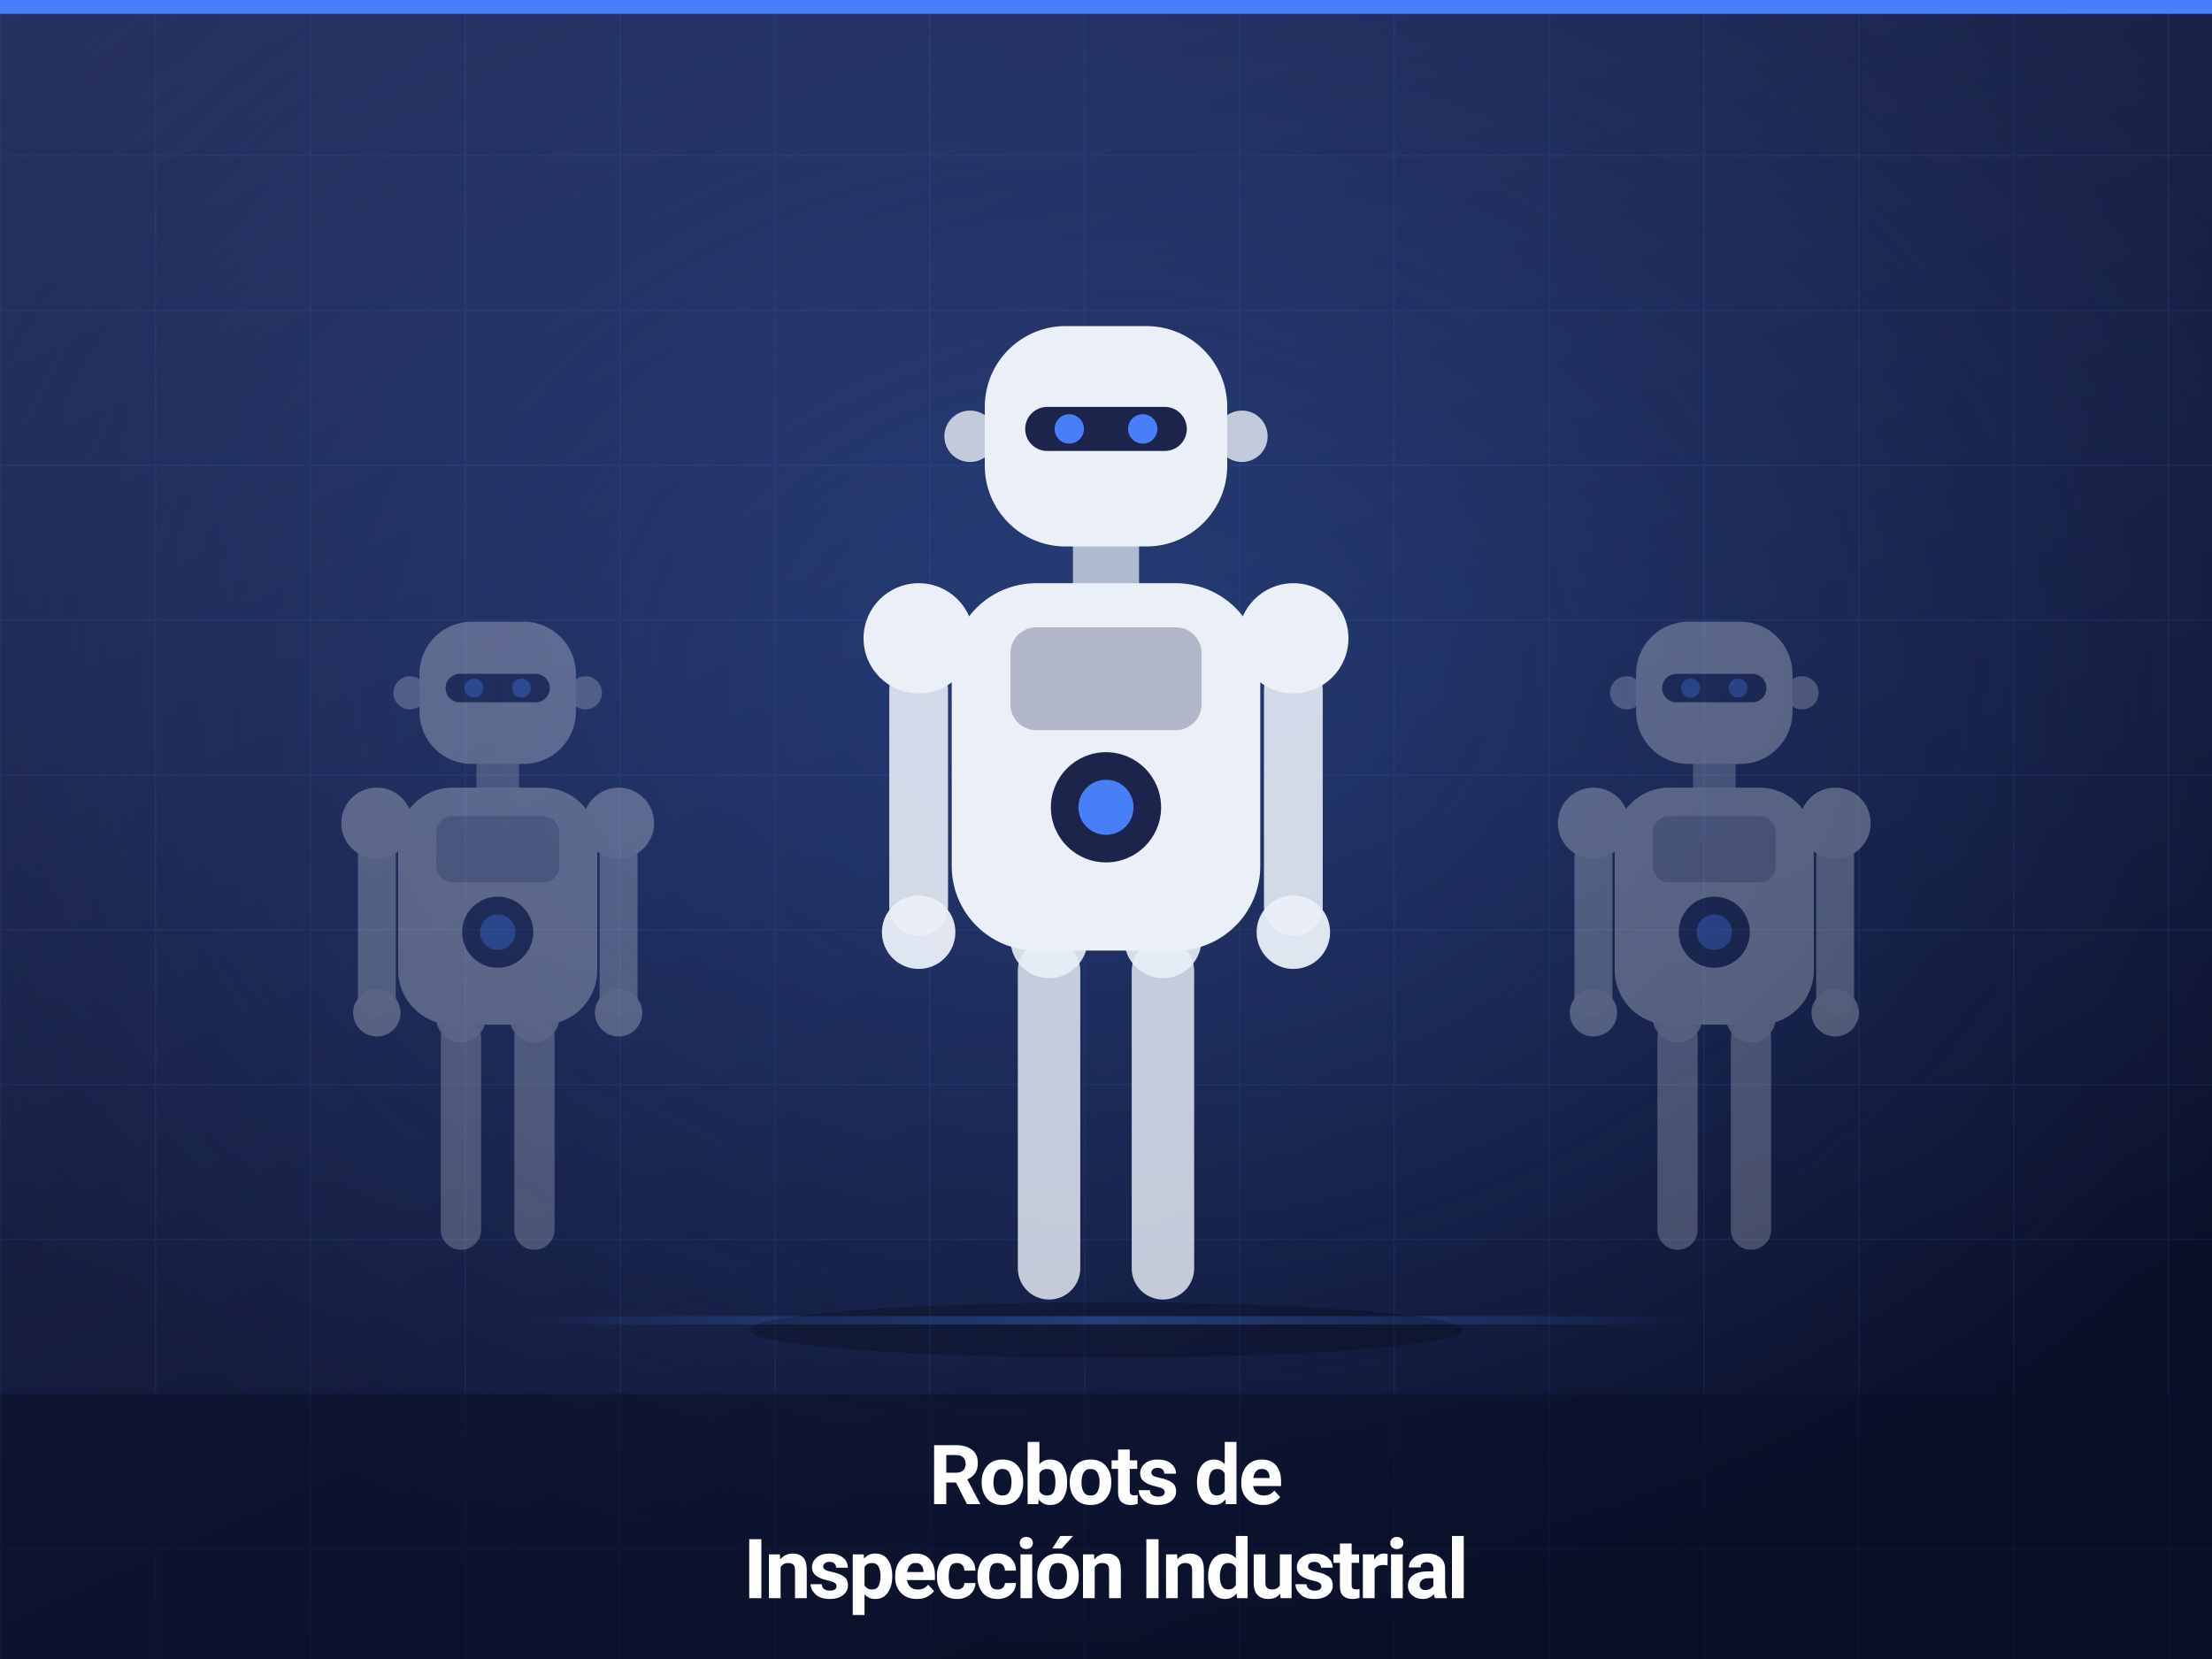
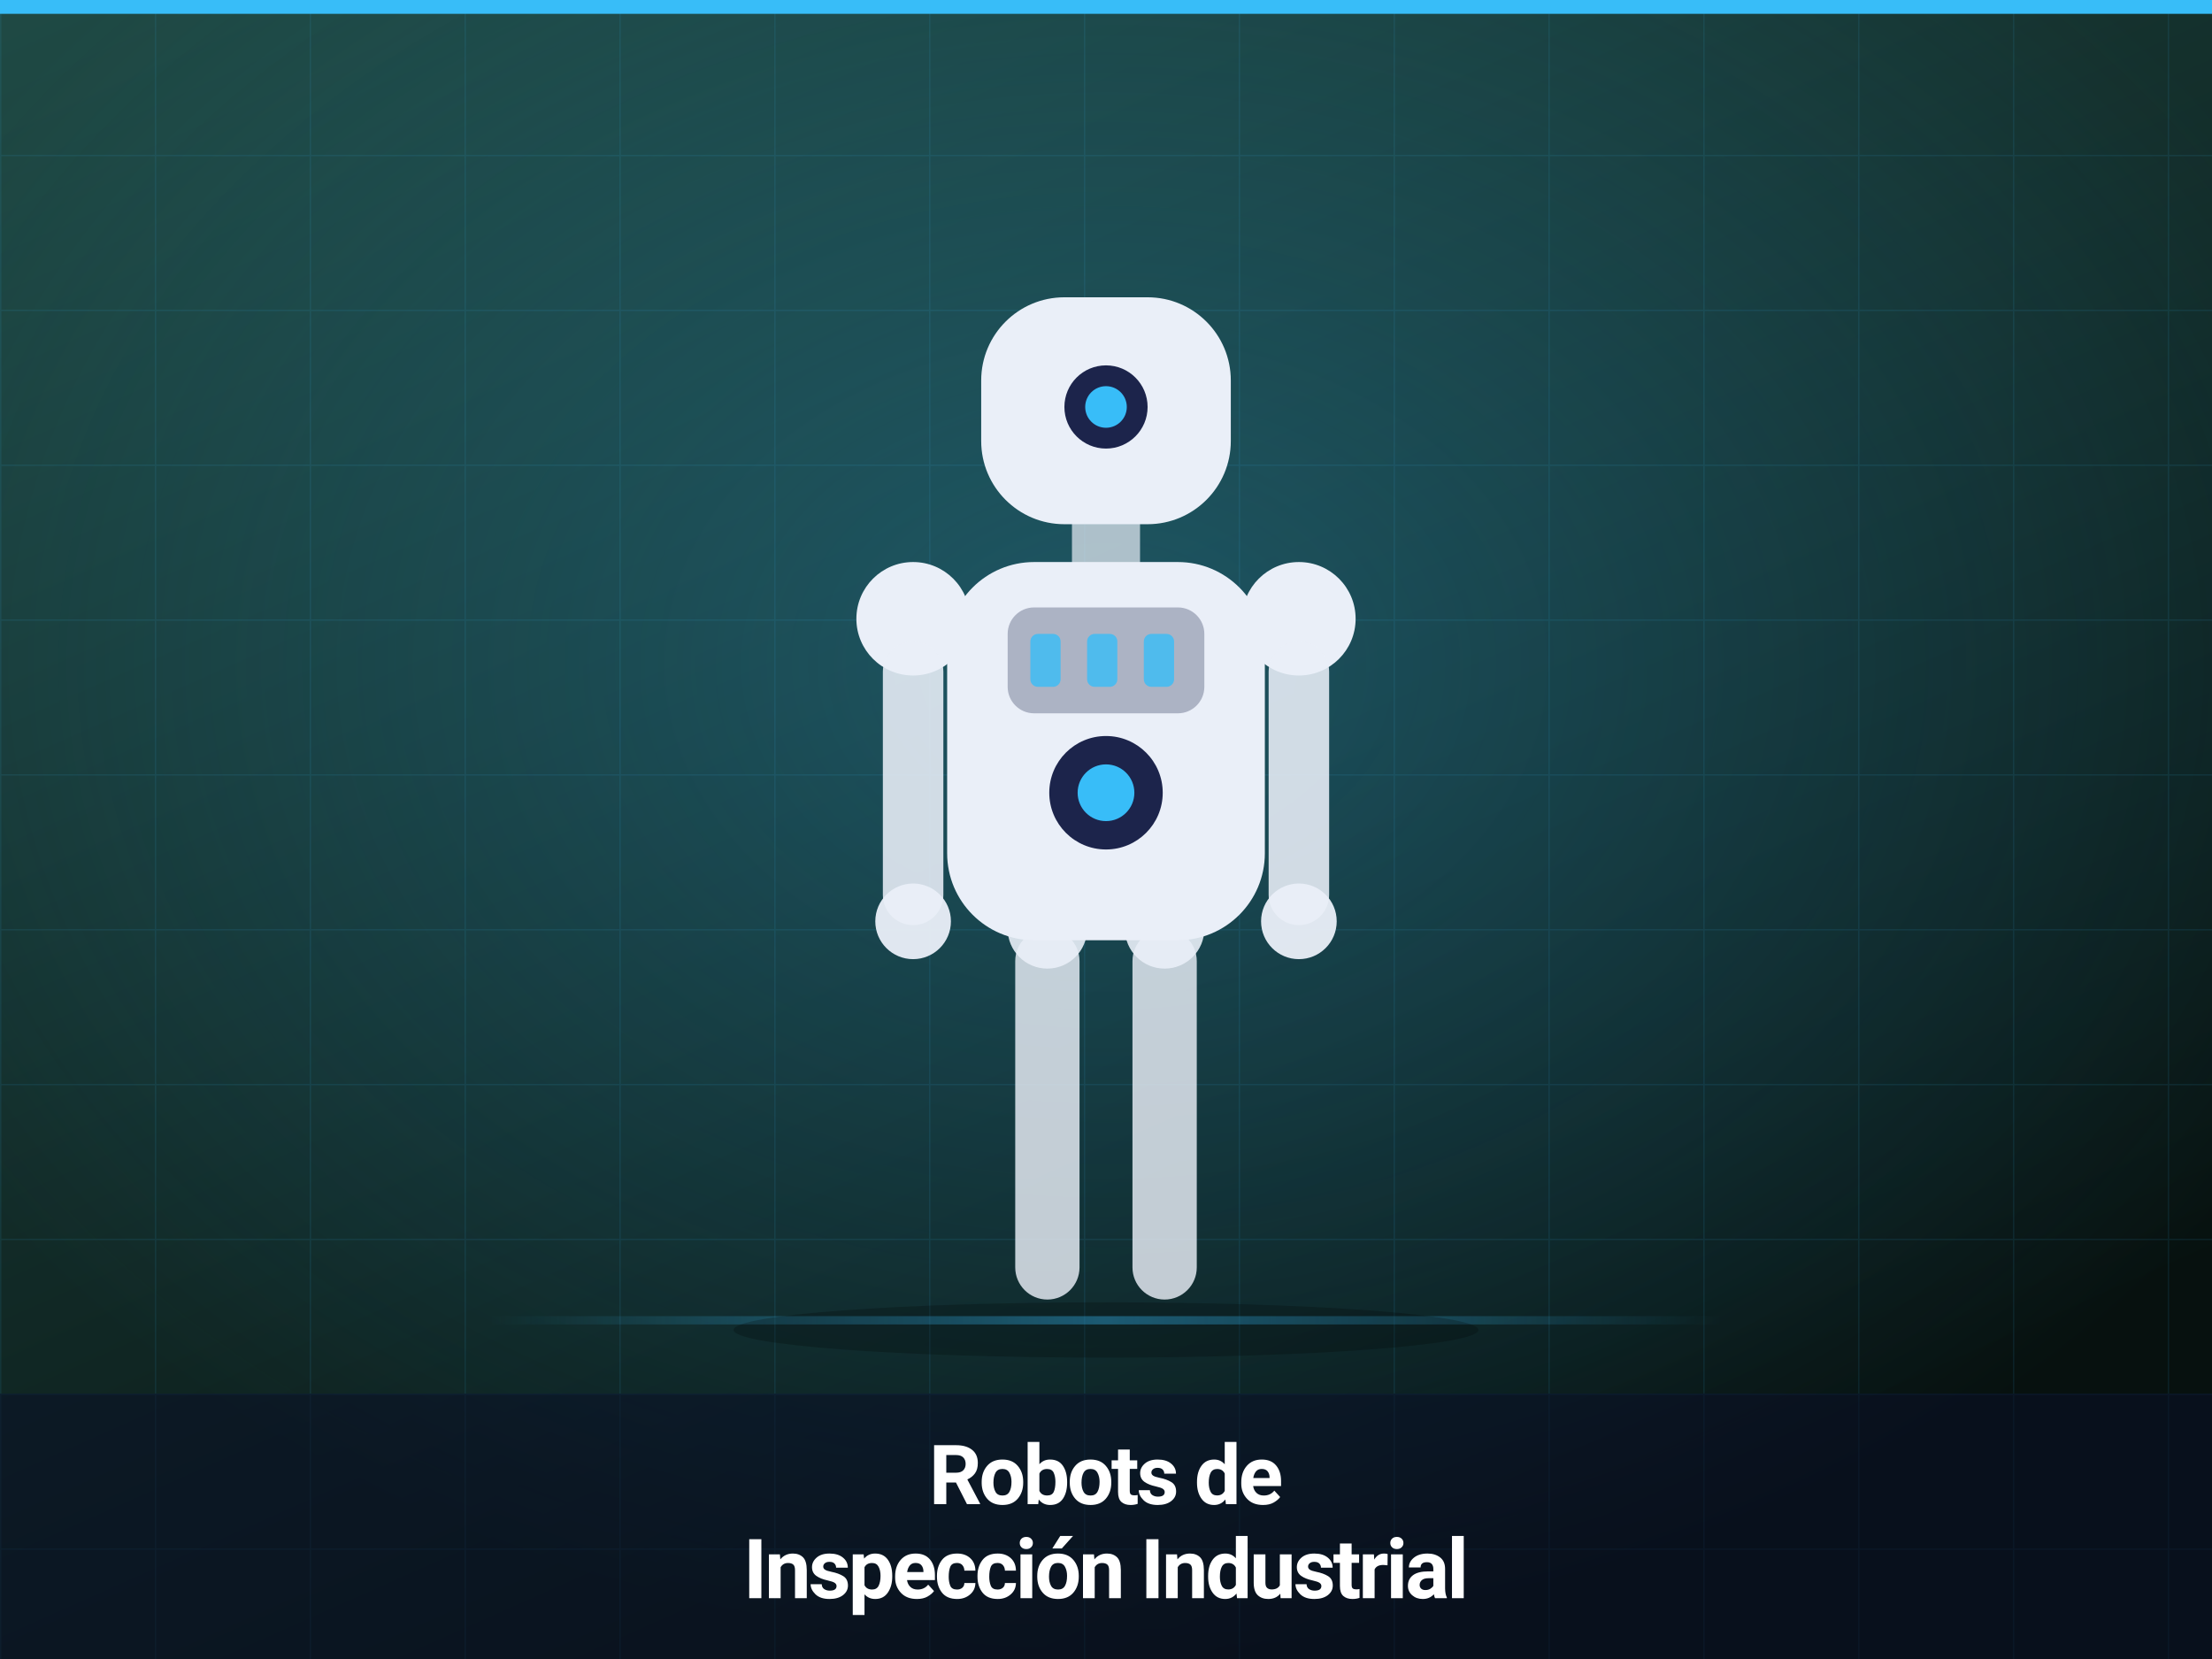
<svg xmlns="http://www.w3.org/2000/svg" viewBox="0 0 800 600" width="800" height="600">
  <defs>
    <linearGradient id="f" x1="0" y1="0" x2=".6" y2="1">
-       <stop offset="0" stop-color="#26315f" />
-       <stop offset="1" stop-color="#0b1029" />
+       <stop offset="0" stop-color="#1f4a45" />
+       <stop offset="1" stop-color="#07110f" />
    </linearGradient>
    <radialGradient id="halo" cx="50%" cy="40%" r="60%">
-       <stop offset="0" stop-color="#467ff7" stop-opacity=".28" />
-       <stop offset="1" stop-color="#467ff7" stop-opacity="0" />
+       <stop offset="0" stop-color="#38bdf8" stop-opacity=".28" />
+       <stop offset="1" stop-color="#38bdf8" stop-opacity="0" />
    </radialGradient>
    <pattern id="rej" width="56" height="56" patternUnits="userSpaceOnUse">
-       <path d="M56 0H0V56" fill="none" stroke="#467ff7" stroke-opacity=".10" />
+       <path d="M56 0H0V56" fill="none" stroke="#38bdf8" stroke-opacity=".10" />
    </pattern>
    <linearGradient id="suelo" x1="0" y1="0" x2="1" y2="0">
-       <stop offset="0" stop-color="#467ff7" stop-opacity="0" />
-       <stop offset=".5" stop-color="#467ff7" stop-opacity=".5" />
-       <stop offset="1" stop-color="#467ff7" stop-opacity="0" />
+       <stop offset="0" stop-color="#38bdf8" stop-opacity="0" />
+       <stop offset=".5" stop-color="#38bdf8" stop-opacity=".5" />
+       <stop offset="1" stop-color="#38bdf8" stop-opacity="0" />
    </linearGradient>
  </defs>
  <rect width="800" height="600" fill="url(#f)" />
  <rect width="800" height="600" fill="url(#rej)" />
  <rect width="800" height="600" fill="url(#halo)" />
-   <rect x="0" y="0" width="800" height="5" fill="#467ff7" />
-   <g opacity="0.3">
-     <rect x="159.429" y="368.0" width="14.571" height="84.0" rx="7.286" fill="#eaeff8" opacity=".82" />
-     <circle cx="166.714" cy="368.0" r="9.0" fill="#eaeff8" opacity=".9" />
-     <rect x="186.0" y="368.0" width="14.571" height="84.0" rx="7.286" fill="#eaeff8" opacity=".82" />
-     <circle cx="193.286" cy="368.0" r="9.0" fill="#eaeff8" opacity=".9" />
-     <rect x="144.0" y="284.857" width="72.0" height="85.714" rx="19.714" fill="#eaeff8" />
-     <rect x="157.714" y="295.143" width="44.571" height="24.0" rx="6.0" fill="#1c244b" opacity=".28" />
-     <circle cx="180" cy="337.143" r="12.857" fill="#1c244b" />
-     <circle cx="180" cy="337.143" r="6.429" fill="#467ff7" />
-     <circle cx="136.286" cy="297.714" r="12.857" fill="#eaeff8" />
-     <rect x="129.429" y="302.857" width="13.714" height="64.286" rx="6.857" fill="#eaeff8" opacity=".88" />
-     <circle cx="136.286" cy="366.286" r="8.571" fill="#eaeff8" opacity=".95" />
-     <circle cx="223.714" cy="297.714" r="12.857" fill="#eaeff8" />
-     <rect x="216.857" y="302.857" width="13.714" height="64.286" rx="6.857" fill="#eaeff8" opacity=".88" />
-     <circle cx="223.714" cy="366.286" r="8.571" fill="#eaeff8" opacity=".95" />
-     <rect x="172.286" y="274.571" width="15.429" height="12.0" fill="#eaeff8" opacity=".7" />
-     <rect x="151.714" y="224.857" width="56.571" height="51.429" rx="18.857" fill="#eaeff8" />
-     <rect x="161.143" y="243.714" width="37.714" height="10.286" rx="5.143" fill="#1c244b" />
-     <circle cx="171.429" cy="248.857" r="3.429" fill="#467ff7" />
-     <circle cx="188.571" cy="248.857" r="3.429" fill="#467ff7" />
-     <circle cx="148.286" cy="250.571" r="6.0" fill="#eaeff8" opacity=".8" />
-     <circle cx="211.714" cy="250.571" r="6.0" fill="#eaeff8" opacity=".8" />
-   </g>
-   <g opacity="0.3">
-     <rect x="599.429" y="368.0" width="14.571" height="84.0" rx="7.286" fill="#eaeff8" opacity=".82" />
-     <circle cx="606.714" cy="368.0" r="9.0" fill="#eaeff8" opacity=".9" />
-     <rect x="626.0" y="368.0" width="14.571" height="84.0" rx="7.286" fill="#eaeff8" opacity=".82" />
-     <circle cx="633.286" cy="368.0" r="9.0" fill="#eaeff8" opacity=".9" />
-     <rect x="584.0" y="284.857" width="72.0" height="85.714" rx="19.714" fill="#eaeff8" />
-     <rect x="597.714" y="295.143" width="44.571" height="24.0" rx="6.0" fill="#1c244b" opacity=".28" />
-     <circle cx="620" cy="337.143" r="12.857" fill="#1c244b" />
-     <circle cx="620" cy="337.143" r="6.429" fill="#467ff7" />
-     <circle cx="576.286" cy="297.714" r="12.857" fill="#eaeff8" />
-     <rect x="569.429" y="302.857" width="13.714" height="64.286" rx="6.857" fill="#eaeff8" opacity=".88" />
-     <circle cx="576.286" cy="366.286" r="8.571" fill="#eaeff8" opacity=".95" />
-     <circle cx="663.714" cy="297.714" r="12.857" fill="#eaeff8" />
-     <rect x="656.857" y="302.857" width="13.714" height="64.286" rx="6.857" fill="#eaeff8" opacity=".88" />
-     <circle cx="663.714" cy="366.286" r="8.571" fill="#eaeff8" opacity=".95" />
-     <rect x="612.286" y="274.571" width="15.429" height="12.0" fill="#eaeff8" opacity=".7" />
-     <rect x="591.714" y="224.857" width="56.571" height="51.429" rx="18.857" fill="#eaeff8" />
-     <rect x="601.143" y="243.714" width="37.714" height="10.286" rx="5.143" fill="#1c244b" />
-     <circle cx="611.429" cy="248.857" r="3.429" fill="#467ff7" />
-     <circle cx="628.571" cy="248.857" r="3.429" fill="#467ff7" />
-     <circle cx="588.286" cy="250.571" r="6.0" fill="#eaeff8" opacity=".8" />
-     <circle cx="651.714" cy="250.571" r="6.0" fill="#eaeff8" opacity=".8" />
-   </g>
-   <rect x="185.0" y="476" width="430" height="3" fill="url(#suelo)" />
-   <ellipse cx="400" cy="481" rx="129.0" ry="10" fill="#000" opacity=".22" />
+   <rect x="0" y="0" width="800" height="5" fill="#38bdf8" />
+   <rect x="175.5" y="476" width="449" height="3" fill="url(#suelo)" />
+   <ellipse cx="400" cy="481" rx="134.7" ry="10" fill="#000" opacity=".22" />
  <g opacity="1.0">
-     <rect x="368.114" y="339.8" width="22.586" height="130.2" rx="11.293" fill="#eaeff8" opacity=".82" />
-     <circle cx="379.407" cy="339.8" r="13.95" fill="#eaeff8" opacity=".9" />
-     <rect x="409.3" y="339.8" width="22.586" height="130.2" rx="11.293" fill="#eaeff8" opacity=".82" />
-     <circle cx="420.593" cy="339.8" r="13.95" fill="#eaeff8" opacity=".9" />
-     <rect x="344.2" y="210.929" width="111.6" height="132.857" rx="30.557" fill="#eaeff8" />
-     <rect x="365.457" y="226.871" width="69.086" height="37.2" rx="9.3" fill="#1c244b" opacity=".28" />
-     <circle cx="400" cy="291.971" r="19.929" fill="#1c244b" />
-     <circle cx="400" cy="291.971" r="9.964" fill="#467ff7" />
-     <circle cx="332.243" cy="230.857" r="19.929" fill="#eaeff8" />
-     <rect x="321.614" y="238.829" width="21.257" height="99.643" rx="10.629" fill="#eaeff8" opacity=".88" />
-     <circle cx="332.243" cy="337.143" r="13.286" fill="#eaeff8" opacity=".95" />
-     <circle cx="467.757" cy="230.857" r="19.929" fill="#eaeff8" />
-     <rect x="457.129" y="238.829" width="21.257" height="99.643" rx="10.629" fill="#eaeff8" opacity=".88" />
-     <circle cx="467.757" cy="337.143" r="13.286" fill="#eaeff8" opacity=".95" />
-     <rect x="388.043" y="194.986" width="23.914" height="18.6" fill="#eaeff8" opacity=".7" />
-     <rect x="356.157" y="117.929" width="87.686" height="79.714" rx="29.229" fill="#eaeff8" />
-     <rect x="370.771" y="147.157" width="58.457" height="15.943" rx="7.971" fill="#1c244b" />
-     <circle cx="386.714" cy="155.129" r="5.314" fill="#467ff7" />
-     <circle cx="413.286" cy="155.129" r="5.314" fill="#467ff7" />
-     <circle cx="350.843" cy="157.786" r="9.3" fill="#eaeff8" opacity=".8" />
-     <circle cx="449.157" cy="157.786" r="9.3" fill="#eaeff8" opacity=".8" />
+     <rect x="367.171" y="335.95" width="23.254" height="134.05" rx="11.627" fill="#eaeff8" opacity=".82" />
+     <circle cx="378.798" cy="335.95" r="14.363" fill="#eaeff8" opacity=".9" />
+     <rect x="409.575" y="335.95" width="23.254" height="134.05" rx="11.627" fill="#eaeff8" opacity=".82" />
+     <circle cx="421.202" cy="335.95" r="14.363" fill="#eaeff8" opacity=".9" />
+     <rect x="342.55" y="203.268" width="114.9" height="136.786" rx="31.461" fill="#eaeff8" />
+     <rect x="364.436" y="219.682" width="71.129" height="38.3" rx="9.575" fill="#1c244b" opacity=".30" />
+     <rect x="372.643" y="229.257" width="10.943" height="19.15" rx="2.736" fill="#38bdf8" opacity=".8" />
+     <rect x="393.161" y="229.257" width="10.943" height="19.15" rx="2.736" fill="#38bdf8" opacity=".8" />
+     <rect x="413.679" y="229.257" width="10.943" height="19.15" rx="2.736" fill="#38bdf8" opacity=".8" />
+     <circle cx="400" cy="286.707" r="20.518" fill="#1c244b" />
+     <circle cx="400" cy="286.707" r="10.259" fill="#38bdf8" />
+     <circle cx="330.239" cy="223.786" r="20.518" fill="#eaeff8" />
+     <rect x="319.296" y="231.993" width="21.886" height="102.589" rx="10.943" fill="#eaeff8" opacity=".88" />
+     <circle cx="330.239" cy="333.214" r="13.679" fill="#eaeff8" opacity=".95" />
+     <circle cx="469.761" cy="223.786" r="20.518" fill="#eaeff8" />
+     <rect x="458.818" y="231.993" width="21.886" height="102.589" rx="10.943" fill="#eaeff8" opacity=".88" />
+     <circle cx="469.761" cy="333.214" r="13.679" fill="#eaeff8" opacity=".95" />
+     <rect x="387.689" y="186.854" width="24.621" height="19.15" fill="#eaeff8" opacity=".7" />
+     <rect x="354.861" y="107.518" width="90.279" height="82.071" rx="30.093" fill="#eaeff8" />
+     <circle cx="400" cy="147.186" r="15.046" fill="#1c244b" />
+     <circle cx="400" cy="147.186" r="7.523" fill="#38bdf8" />
  </g>
  <rect x="0" y="504" width="800" height="96" fill="#0a0f26" opacity=".55" />
  <text x="400.0" y="544" text-anchor="middle" font-family="system-ui,-apple-system,Segoe UI,Roboto,Helvetica,Arial,sans-serif" font-size="30" font-weight="700" fill="#ffffff" letter-spacing="-1">Robots de</text>
  <text x="400.0" y="578" text-anchor="middle" font-family="system-ui,-apple-system,Segoe UI,Roboto,Helvetica,Arial,sans-serif" font-size="30" font-weight="700" fill="#ffffff" letter-spacing="-1">Inspección Industrial</text>
</svg>
